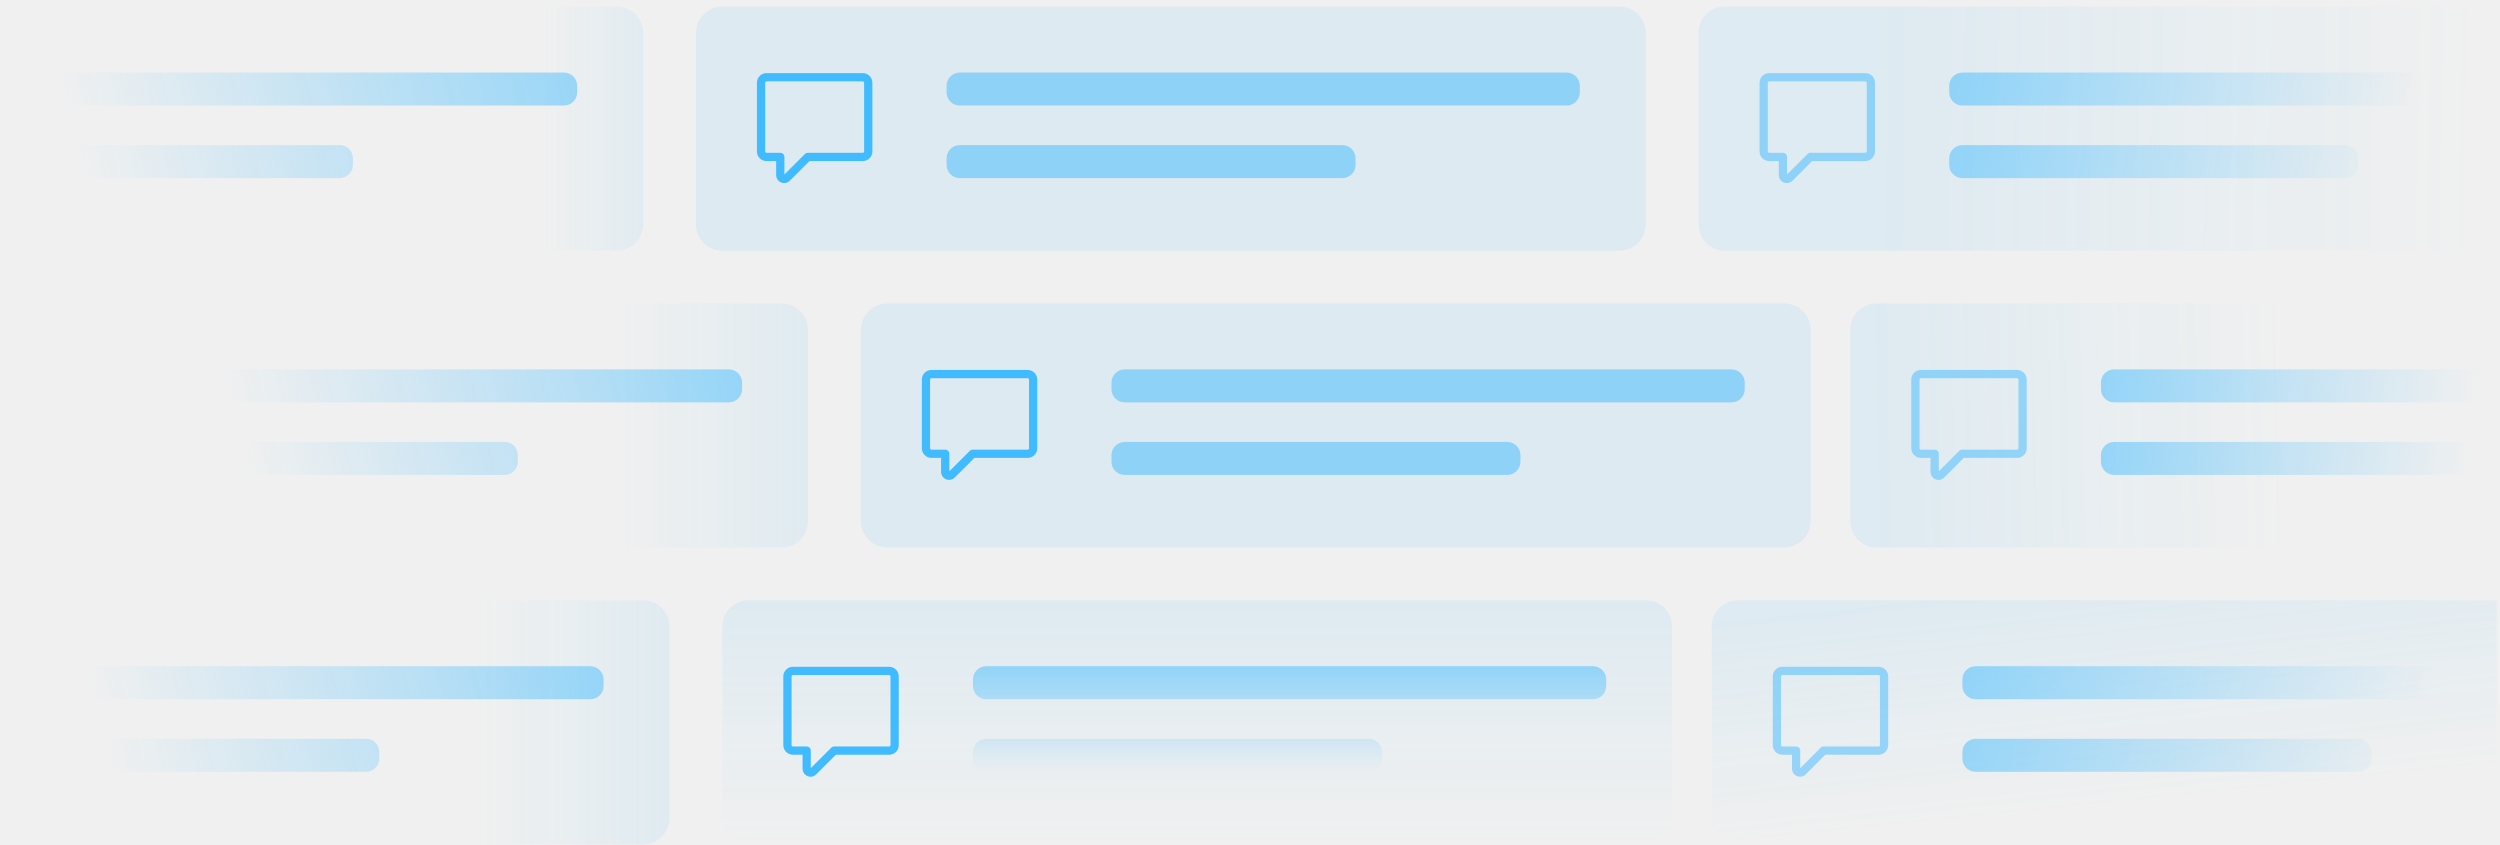
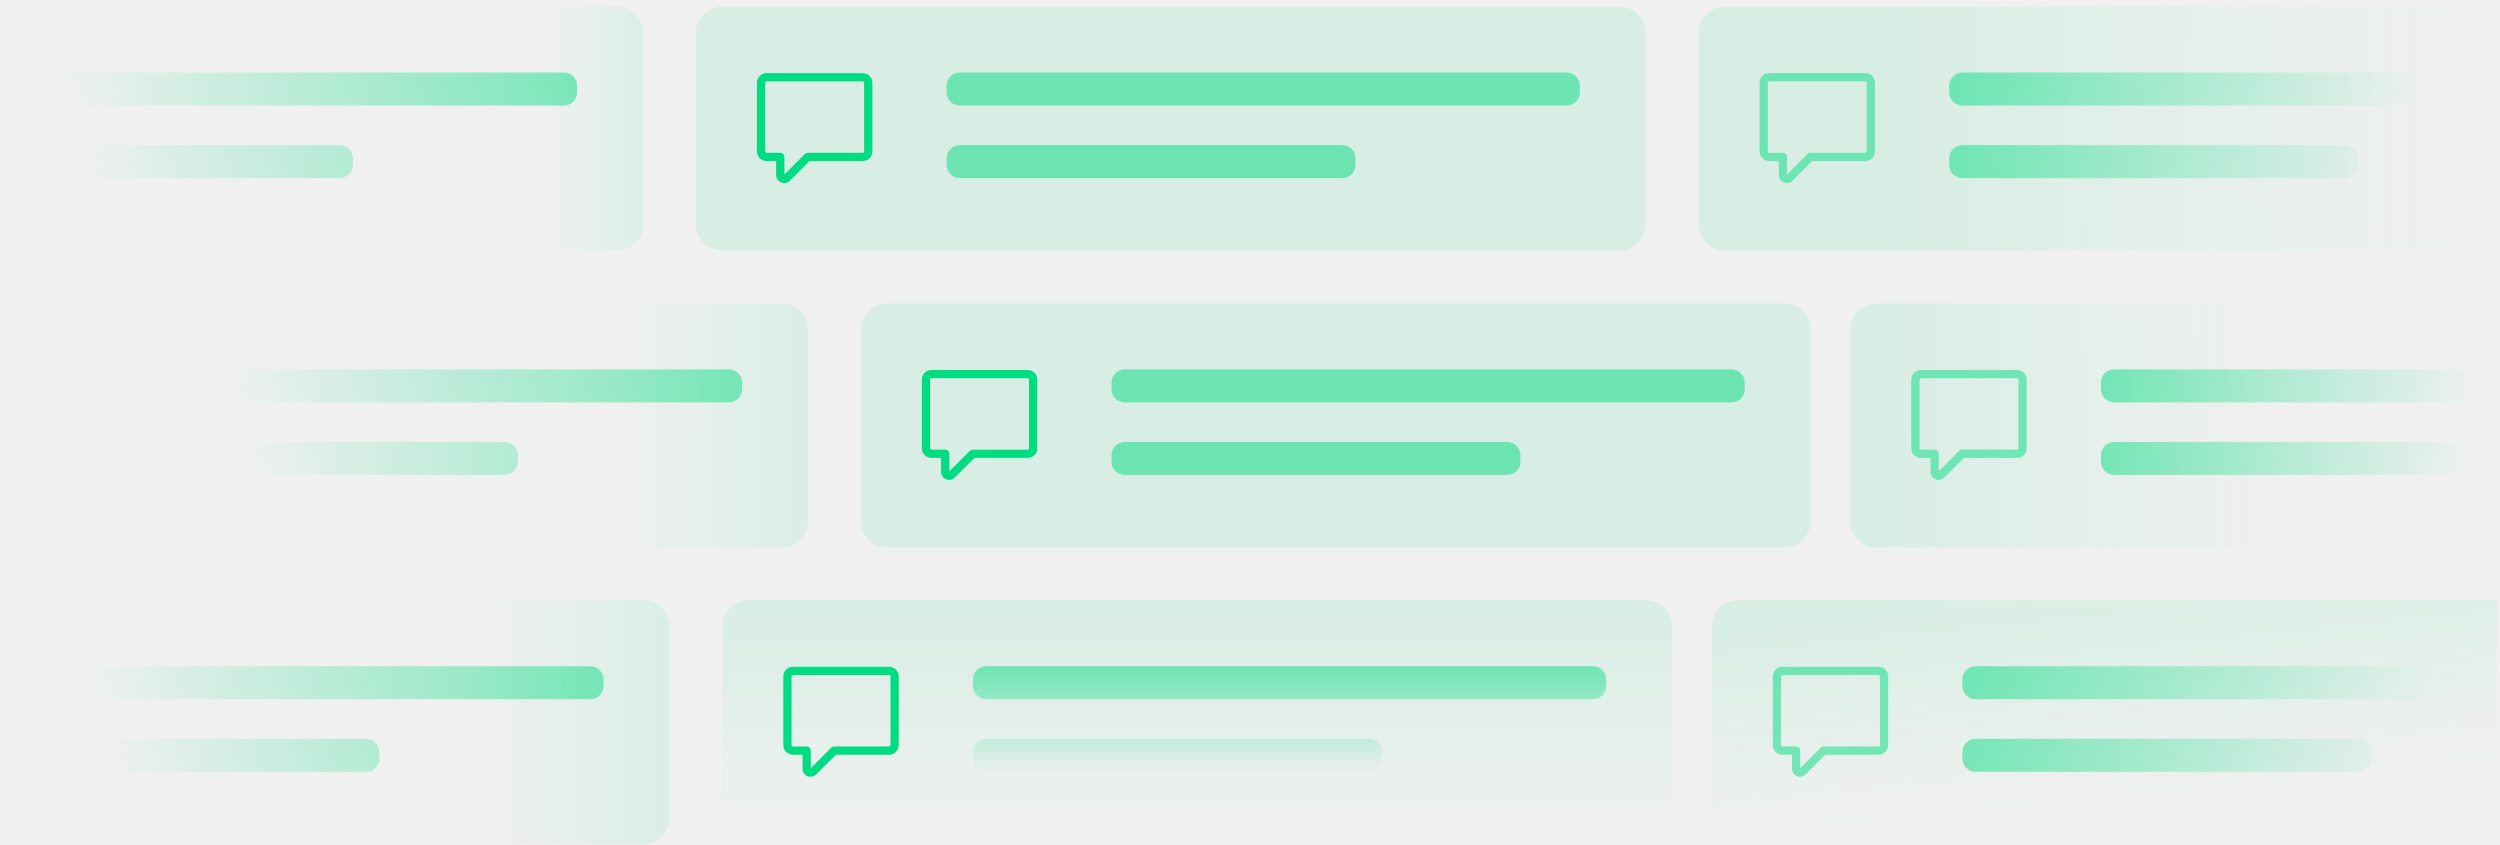
<svg xmlns="http://www.w3.org/2000/svg" width="379" height="128" viewBox="0 0 379 128" fill="none">
  <g clip-path="url(#clip0_196_22418)">
    <g clip-path="url(#clip1_196_22418)">
      <rect x="257.5" y="1" width="144" height="37" rx="4" fill="url(#paint0_linear_196_22418)" fill-opacity="0.1" />
      <path fill-rule="evenodd" clip-rule="evenodd" d="M297.5 11C296.395 11 295.5 11.895 295.5 13V14C295.5 15.105 296.395 16 297.5 16H389.5C390.605 16 391.5 15.105 391.5 14V13C391.5 11.895 390.605 11 389.5 11H297.5ZM297.5 22C296.395 22 295.5 22.895 295.5 24V25C295.5 26.105 296.395 27 297.5 27H355.5C356.605 27 357.5 26.105 357.5 25V24C357.5 22.895 356.605 22 355.5 22H297.5Z" fill="url(#paint1_linear_196_22418)" fill-opacity="0.5" />
-       <path fill-rule="evenodd" clip-rule="evenodd" d="M268.208 12.334C268.153 12.334 268.1 12.356 268.061 12.395C268.022 12.434 268 12.487 268 12.542V22.959C268 23.074 268.093 23.167 268.208 23.167H270.292C270.458 23.167 270.616 23.233 270.734 23.35C270.851 23.468 270.917 23.627 270.917 23.792V26.451L274.017 23.351C274.134 23.233 274.293 23.168 274.459 23.167H282.792C282.847 23.167 282.9 23.145 282.939 23.106C282.978 23.067 283 23.014 283 22.959V12.542C283 12.487 282.978 12.434 282.939 12.395C282.9 12.356 282.847 12.334 282.792 12.334H268.208ZM266.75 12.542C266.75 11.737 267.403 11.084 268.208 11.084H282.792C283.597 11.084 284.25 11.737 284.25 12.542V22.959C284.25 23.346 284.097 23.717 283.823 23.99C283.55 24.264 283.179 24.417 282.792 24.417H274.717L271.739 27.395C271.569 27.564 271.353 27.68 271.118 27.727C270.882 27.774 270.638 27.75 270.416 27.658C270.195 27.566 270.005 27.41 269.871 27.211C269.738 27.011 269.667 26.777 269.667 26.537V24.417H268.208C267.822 24.417 267.451 24.264 267.177 23.99C266.904 23.717 266.75 23.346 266.75 22.959V12.542Z" fill="#40BBFF" fill-opacity="0.5" />
+       <path fill-rule="evenodd" clip-rule="evenodd" d="M268.208 12.334C268.153 12.334 268.1 12.356 268.061 12.395C268.022 12.434 268 12.487 268 12.542V22.959C268 23.074 268.093 23.167 268.208 23.167H270.292C270.458 23.167 270.616 23.233 270.734 23.35C270.851 23.468 270.917 23.627 270.917 23.792V26.451L274.017 23.351C274.134 23.233 274.293 23.168 274.459 23.167H282.792C282.847 23.167 282.9 23.145 282.939 23.106C282.978 23.067 283 23.014 283 22.959V12.542C283 12.487 282.978 12.434 282.939 12.395C282.9 12.356 282.847 12.334 282.792 12.334H268.208ZM266.75 12.542C266.75 11.737 267.403 11.084 268.208 11.084H282.792C283.597 11.084 284.25 11.737 284.25 12.542V22.959C284.25 23.346 284.097 23.717 283.823 23.99C283.55 24.264 283.179 24.417 282.792 24.417H274.717L271.739 27.395C271.569 27.564 271.353 27.68 271.118 27.727C270.882 27.774 270.638 27.75 270.416 27.658C270.195 27.566 270.005 27.41 269.871 27.211C269.738 27.011 269.667 26.777 269.667 26.537V24.417H268.208C267.822 24.417 267.451 24.264 267.177 23.99C266.904 23.717 266.75 23.346 266.75 22.959V12.542Z" fill="#00DC82" fill-opacity="0.5" />
    </g>
    <g clip-path="url(#clip2_196_22418)">
-       <rect x="105.5" y="1" width="144" height="37" rx="4" fill="#40BBFF" fill-opacity="0.1" />
-       <rect x="143.5" y="11" width="96" height="5" rx="2" fill="#40BBFF" fill-opacity="0.5" />
-       <rect x="143.5" y="22" width="62" height="5" rx="2" fill="#40BBFF" fill-opacity="0.5" />
-       <path fill-rule="evenodd" clip-rule="evenodd" d="M116.208 12.334C116.153 12.334 116.1 12.356 116.061 12.395C116.022 12.434 116 12.487 116 12.542V22.959C116 23.074 116.093 23.167 116.208 23.167H118.292C118.458 23.167 118.616 23.233 118.734 23.35C118.851 23.468 118.917 23.627 118.917 23.792V26.451L122.017 23.351C122.134 23.233 122.293 23.168 122.459 23.167H130.792C130.847 23.167 130.9 23.145 130.939 23.106C130.978 23.067 131 23.014 131 22.959V12.542C131 12.487 130.978 12.434 130.939 12.395C130.9 12.356 130.847 12.334 130.792 12.334H116.208ZM114.75 12.542C114.75 11.737 115.403 11.084 116.208 11.084H130.792C131.597 11.084 132.25 11.737 132.25 12.542V22.959C132.25 23.346 132.097 23.717 131.823 23.99C131.55 24.264 131.179 24.417 130.792 24.417H122.717L119.739 27.395C119.569 27.564 119.353 27.68 119.118 27.727C118.882 27.774 118.638 27.75 118.416 27.658C118.195 27.566 118.005 27.41 117.871 27.211C117.738 27.011 117.667 26.777 117.667 26.537V24.417H116.208C115.822 24.417 115.451 24.264 115.177 23.99C114.904 23.717 114.75 23.346 114.75 22.959V12.542Z" fill="#40BBFF" />
+       <rect x="105.5" y="1" width="144" height="37" rx="4" fill="#00DC82" fill-opacity="0.1" />
+       <rect x="143.5" y="11" width="96" height="5" rx="2" fill="#00DC82" fill-opacity="0.5" />
+       <rect x="143.5" y="22" width="62" height="5" rx="2" fill="#00DC82" fill-opacity="0.5" />
+       <path fill-rule="evenodd" clip-rule="evenodd" d="M116.208 12.334C116.153 12.334 116.1 12.356 116.061 12.395C116.022 12.434 116 12.487 116 12.542V22.959C116 23.074 116.093 23.167 116.208 23.167H118.292C118.458 23.167 118.616 23.233 118.734 23.35C118.851 23.468 118.917 23.627 118.917 23.792V26.451L122.017 23.351C122.134 23.233 122.293 23.168 122.459 23.167H130.792C130.847 23.167 130.9 23.145 130.939 23.106C130.978 23.067 131 23.014 131 22.959V12.542C131 12.487 130.978 12.434 130.939 12.395C130.9 12.356 130.847 12.334 130.792 12.334H116.208ZM114.75 12.542C114.75 11.737 115.403 11.084 116.208 11.084H130.792C131.597 11.084 132.25 11.737 132.25 12.542V22.959C132.25 23.346 132.097 23.717 131.823 23.99C131.55 24.264 131.179 24.417 130.792 24.417H122.717L119.739 27.395C119.569 27.564 119.353 27.68 119.118 27.727C118.882 27.774 118.638 27.75 118.416 27.658C118.195 27.566 118.005 27.41 117.871 27.211C117.738 27.011 117.667 26.777 117.667 26.537V24.417H116.208C115.822 24.417 115.451 24.264 115.177 23.99C114.904 23.717 114.75 23.346 114.75 22.959V12.542Z" fill="#00DC82" />
    </g>
    <g clip-path="url(#clip3_196_22418)">
      <rect x="280.5" y="46" width="144" height="37" rx="4" fill="url(#paint2_linear_196_22418)" fill-opacity="0.1" />
      <path fill-rule="evenodd" clip-rule="evenodd" d="M320.5 56C319.395 56 318.5 56.895 318.5 58V59C318.5 60.105 319.395 61 320.5 61H412.5C413.605 61 414.5 60.105 414.5 59V58C414.5 56.895 413.605 56 412.5 56H320.5ZM320.5 67C319.395 67 318.5 67.895 318.5 69V70C318.5 71.105 319.395 72 320.5 72H378.5C379.605 72 380.5 71.105 380.5 70V69C380.5 67.895 379.605 67 378.5 67H320.5Z" fill="url(#paint3_linear_196_22418)" fill-opacity="0.5" />
-       <path fill-rule="evenodd" clip-rule="evenodd" d="M291.208 57.334C291.153 57.334 291.1 57.356 291.061 57.395C291.022 57.434 291 57.487 291 57.542V67.959C291 68.074 291.093 68.167 291.208 68.167H293.292C293.458 68.167 293.616 68.233 293.734 68.35C293.851 68.468 293.917 68.627 293.917 68.792V71.451L297.017 68.351C297.134 68.233 297.293 68.168 297.459 68.167H305.792C305.847 68.167 305.9 68.145 305.939 68.106C305.978 68.067 306 68.014 306 67.959V57.542C306 57.487 305.978 57.434 305.939 57.395C305.9 57.356 305.847 57.334 305.792 57.334H291.208ZM289.75 57.542C289.75 56.737 290.403 56.084 291.208 56.084H305.792C306.597 56.084 307.25 56.737 307.25 57.542V67.959C307.25 68.346 307.097 68.717 306.823 68.99C306.55 69.264 306.179 69.417 305.792 69.417H297.717L294.739 72.395C294.569 72.564 294.353 72.68 294.118 72.727C293.882 72.774 293.638 72.75 293.416 72.658C293.195 72.566 293.005 72.41 292.871 72.211C292.738 72.011 292.667 71.777 292.667 71.537V69.417H291.208C290.822 69.417 290.451 69.264 290.177 68.99C289.904 68.717 289.75 68.346 289.75 67.959V57.542Z" fill="#40BBFF" fill-opacity="0.5" />
+       <path fill-rule="evenodd" clip-rule="evenodd" d="M291.208 57.334C291.153 57.334 291.1 57.356 291.061 57.395C291.022 57.434 291 57.487 291 57.542V67.959C291 68.074 291.093 68.167 291.208 68.167H293.292C293.458 68.167 293.616 68.233 293.734 68.35C293.851 68.468 293.917 68.627 293.917 68.792V71.451L297.017 68.351C297.134 68.233 297.293 68.168 297.459 68.167H305.792C305.847 68.167 305.9 68.145 305.939 68.106C305.978 68.067 306 68.014 306 67.959V57.542C306 57.487 305.978 57.434 305.939 57.395C305.9 57.356 305.847 57.334 305.792 57.334H291.208ZM289.75 57.542C289.75 56.737 290.403 56.084 291.208 56.084H305.792C306.597 56.084 307.25 56.737 307.25 57.542V67.959C307.25 68.346 307.097 68.717 306.823 68.99C306.55 69.264 306.179 69.417 305.792 69.417H297.717L294.739 72.395C294.569 72.564 294.353 72.68 294.118 72.727C293.882 72.774 293.638 72.75 293.416 72.658C293.195 72.566 293.005 72.41 292.871 72.211C292.738 72.011 292.667 71.777 292.667 71.537V69.417H291.208C290.822 69.417 290.451 69.264 290.177 68.99C289.904 68.717 289.75 68.346 289.75 67.959V57.542Z" fill="#00DC82" fill-opacity="0.5" />
    </g>
    <g clip-path="url(#clip4_196_22418)">
-       <rect x="130.5" y="46" width="144" height="37" rx="4" fill="#40BBFF" fill-opacity="0.1" />
-       <path fill-rule="evenodd" clip-rule="evenodd" d="M141.208 57.334C141.153 57.334 141.1 57.356 141.061 57.395C141.022 57.434 141 57.487 141 57.542V67.959C141 68.074 141.093 68.167 141.208 68.167H143.292C143.458 68.167 143.616 68.233 143.734 68.35C143.851 68.468 143.917 68.627 143.917 68.792V71.451L147.017 68.351C147.134 68.233 147.293 68.168 147.459 68.167H155.792C155.847 68.167 155.9 68.145 155.939 68.106C155.978 68.067 156 68.014 156 67.959V57.542C156 57.487 155.978 57.434 155.939 57.395C155.9 57.356 155.847 57.334 155.792 57.334H141.208ZM139.75 57.542C139.75 56.737 140.403 56.084 141.208 56.084H155.792C156.597 56.084 157.25 56.737 157.25 57.542V67.959C157.25 68.346 157.097 68.717 156.823 68.99C156.55 69.264 156.179 69.417 155.792 69.417H147.717L144.739 72.395C144.569 72.564 144.353 72.68 144.118 72.727C143.882 72.774 143.638 72.75 143.416 72.658C143.195 72.566 143.005 72.41 142.871 72.211C142.738 72.011 142.667 71.777 142.667 71.537V69.417H141.208C140.822 69.417 140.451 69.264 140.177 68.99C139.904 68.717 139.75 68.346 139.75 67.959V57.542Z" fill="#40BBFF" />
-       <rect x="168.5" y="56" width="96" height="5" rx="2" fill="#40BBFF" fill-opacity="0.5" />
-       <rect x="168.5" y="67" width="62" height="5" rx="2" fill="#40BBFF" fill-opacity="0.5" />
+       <rect x="130.5" y="46" width="144" height="37" rx="4" fill="#00DC82" fill-opacity="0.1" />
+       <path fill-rule="evenodd" clip-rule="evenodd" d="M141.208 57.334C141.153 57.334 141.1 57.356 141.061 57.395C141.022 57.434 141 57.487 141 57.542V67.959C141 68.074 141.093 68.167 141.208 68.167H143.292C143.458 68.167 143.616 68.233 143.734 68.35C143.851 68.468 143.917 68.627 143.917 68.792V71.451L147.017 68.351C147.134 68.233 147.293 68.168 147.459 68.167H155.792C155.847 68.167 155.9 68.145 155.939 68.106C155.978 68.067 156 68.014 156 67.959V57.542C156 57.487 155.978 57.434 155.939 57.395C155.9 57.356 155.847 57.334 155.792 57.334H141.208ZM139.75 57.542C139.75 56.737 140.403 56.084 141.208 56.084H155.792C156.597 56.084 157.25 56.737 157.25 57.542V67.959C157.25 68.346 157.097 68.717 156.823 68.99C156.55 69.264 156.179 69.417 155.792 69.417H147.717L144.739 72.395C144.569 72.564 144.353 72.68 144.118 72.727C143.882 72.774 143.638 72.75 143.416 72.658C143.195 72.566 143.005 72.41 142.871 72.211C142.738 72.011 142.667 71.777 142.667 71.537V69.417H141.208C140.822 69.417 140.451 69.264 140.177 68.99C139.904 68.717 139.75 68.346 139.75 67.959V57.542Z" fill="#00DC82" />
+       <rect x="168.5" y="56" width="96" height="5" rx="2" fill="#00DC82" fill-opacity="0.5" />
+       <rect x="168.5" y="67" width="62" height="5" rx="2" fill="#00DC82" fill-opacity="0.5" />
    </g>
    <g clip-path="url(#clip5_196_22418)">
      <rect x="259.5" y="91" width="144" height="37" rx="4" fill="url(#paint4_linear_196_22418)" fill-opacity="0.1" />
      <path fill-rule="evenodd" clip-rule="evenodd" d="M299.5 101C298.395 101 297.5 101.895 297.5 103V104C297.5 105.105 298.395 106 299.5 106H391.5C392.605 106 393.5 105.105 393.5 104V103C393.5 101.895 392.605 101 391.5 101H299.5ZM299.5 112C298.395 112 297.5 112.895 297.5 114V115C297.5 116.105 298.395 117 299.5 117H357.5C358.605 117 359.5 116.105 359.5 115V114C359.5 112.895 358.605 112 357.5 112H299.5Z" fill="url(#paint5_linear_196_22418)" fill-opacity="0.5" />
-       <path fill-rule="evenodd" clip-rule="evenodd" d="M270.208 102.334C270.153 102.334 270.1 102.356 270.061 102.395C270.022 102.434 270 102.487 270 102.542V112.959C270 113.074 270.093 113.167 270.208 113.167H272.292C272.458 113.167 272.616 113.233 272.734 113.35C272.851 113.468 272.917 113.627 272.917 113.792V116.451L276.017 113.351C276.134 113.233 276.293 113.167 276.459 113.167H284.792C284.847 113.167 284.9 113.145 284.939 113.106C284.978 113.067 285 113.014 285 112.959V102.542C285 102.487 284.978 102.434 284.939 102.395C284.9 102.356 284.847 102.334 284.792 102.334H270.208ZM268.75 102.542C268.75 101.737 269.403 101.084 270.208 101.084H284.792C285.597 101.084 286.25 101.737 286.25 102.542V112.959C286.25 113.346 286.097 113.717 285.823 113.99C285.55 114.264 285.179 114.417 284.792 114.417H276.717L273.739 117.395C273.569 117.565 273.353 117.68 273.118 117.727C272.882 117.774 272.638 117.75 272.416 117.658C272.195 117.566 272.005 117.41 271.871 117.211C271.738 117.011 271.667 116.777 271.667 116.536V114.417H270.208C269.822 114.417 269.451 114.264 269.177 113.99C268.904 113.717 268.75 113.346 268.75 112.959V102.542Z" fill="#40BBFF" fill-opacity="0.5" />
+       <path fill-rule="evenodd" clip-rule="evenodd" d="M270.208 102.334C270.153 102.334 270.1 102.356 270.061 102.395C270.022 102.434 270 102.487 270 102.542V112.959C270 113.074 270.093 113.167 270.208 113.167H272.292C272.458 113.167 272.616 113.233 272.734 113.35C272.851 113.468 272.917 113.627 272.917 113.792V116.451L276.017 113.351C276.134 113.233 276.293 113.167 276.459 113.167H284.792C284.847 113.167 284.9 113.145 284.939 113.106C284.978 113.067 285 113.014 285 112.959V102.542C285 102.487 284.978 102.434 284.939 102.395C284.9 102.356 284.847 102.334 284.792 102.334H270.208ZM268.75 102.542C268.75 101.737 269.403 101.084 270.208 101.084H284.792C285.597 101.084 286.25 101.737 286.25 102.542V112.959C286.25 113.346 286.097 113.717 285.823 113.99C285.55 114.264 285.179 114.417 284.792 114.417H276.717L273.739 117.395C273.569 117.565 273.353 117.68 273.118 117.727C272.882 117.774 272.638 117.75 272.416 117.658C272.195 117.566 272.005 117.41 271.871 117.211C271.738 117.011 271.667 116.777 271.667 116.536V114.417H270.208C269.822 114.417 269.451 114.264 269.177 113.99C268.904 113.717 268.75 113.346 268.75 112.959V102.542Z" fill="#00DC82" fill-opacity="0.5" />
    </g>
    <g clip-path="url(#clip6_196_22418)">
      <rect x="109.5" y="91" width="144" height="37" rx="4" fill="url(#paint6_linear_196_22418)" fill-opacity="0.1" />
-       <path fill-rule="evenodd" clip-rule="evenodd" d="M120.208 102.334C120.153 102.334 120.1 102.356 120.061 102.395C120.022 102.434 120 102.487 120 102.542V112.959C120 113.074 120.093 113.167 120.208 113.167H122.292C122.458 113.167 122.616 113.233 122.734 113.35C122.851 113.468 122.917 113.627 122.917 113.792V116.451L126.017 113.351C126.134 113.233 126.293 113.167 126.459 113.167H134.792C134.847 113.167 134.9 113.145 134.939 113.106C134.978 113.067 135 113.014 135 112.959V102.542C135 102.487 134.978 102.434 134.939 102.395C134.9 102.356 134.847 102.334 134.792 102.334H120.208ZM118.75 102.542C118.75 101.737 119.403 101.084 120.208 101.084H134.792C135.597 101.084 136.25 101.737 136.25 102.542V112.959C136.25 113.346 136.097 113.717 135.823 113.99C135.55 114.264 135.179 114.417 134.792 114.417H126.717L123.739 117.395C123.569 117.565 123.353 117.68 123.118 117.727C122.882 117.774 122.638 117.75 122.416 117.658C122.195 117.566 122.005 117.41 121.871 117.211C121.738 117.011 121.667 116.777 121.667 116.536V114.417H120.208C119.822 114.417 119.451 114.264 119.177 113.99C118.904 113.717 118.75 113.346 118.75 112.959V102.542Z" fill="#40BBFF" />
+       <path fill-rule="evenodd" clip-rule="evenodd" d="M120.208 102.334C120.153 102.334 120.1 102.356 120.061 102.395C120.022 102.434 120 102.487 120 102.542V112.959C120 113.074 120.093 113.167 120.208 113.167H122.292C122.458 113.167 122.616 113.233 122.734 113.35C122.851 113.468 122.917 113.627 122.917 113.792V116.451L126.017 113.351C126.134 113.233 126.293 113.167 126.459 113.167H134.792C134.847 113.167 134.9 113.145 134.939 113.106C134.978 113.067 135 113.014 135 112.959V102.542C135 102.487 134.978 102.434 134.939 102.395C134.9 102.356 134.847 102.334 134.792 102.334H120.208ZM118.75 102.542C118.75 101.737 119.403 101.084 120.208 101.084H134.792C135.597 101.084 136.25 101.737 136.25 102.542V112.959C136.25 113.346 136.097 113.717 135.823 113.99C135.55 114.264 135.179 114.417 134.792 114.417H126.717L123.739 117.395C123.569 117.565 123.353 117.68 123.118 117.727C122.882 117.774 122.638 117.75 122.416 117.658C122.195 117.566 122.005 117.41 121.871 117.211C121.738 117.011 121.667 116.777 121.667 116.536V114.417H120.208C119.822 114.417 119.451 114.264 119.177 113.99C118.904 113.717 118.75 113.346 118.75 112.959V102.542Z" fill="#00DC82" />
      <path fill-rule="evenodd" clip-rule="evenodd" d="M149.5 101C148.395 101 147.5 101.895 147.5 103V104C147.5 105.105 148.395 106 149.5 106H241.5C242.605 106 243.5 105.105 243.5 104V103C243.5 101.895 242.605 101 241.5 101H149.5ZM149.5 112C148.395 112 147.5 112.895 147.5 114V115C147.5 116.105 148.395 117 149.5 117H207.5C208.605 117 209.5 116.105 209.5 115V114C209.5 112.895 208.605 112 207.5 112H149.5Z" fill="url(#paint7_linear_196_22418)" fill-opacity="0.5" />
    </g>
    <g clip-path="url(#clip7_196_22418)">
      <rect x="-46.5" y="1" width="144" height="37" rx="4" fill="url(#paint8_linear_196_22418)" fill-opacity="0.1" />
      <path fill-rule="evenodd" clip-rule="evenodd" d="M-6.5 11C-7.605 11 -8.5 11.895 -8.5 13V14C-8.5 15.105 -7.605 16 -6.5 16H85.5C86.605 16 87.5 15.105 87.5 14V13C87.5 11.895 86.605 11 85.5 11H-6.5ZM-6.5 22C-7.605 22 -8.5 22.895 -8.5 24V25C-8.5 26.105 -7.605 27 -6.5 27H51.5C52.605 27 53.5 26.105 53.5 25V24C53.5 22.895 52.605 22 51.5 22H-6.5Z" fill="url(#paint9_linear_196_22418)" fill-opacity="0.5" />
    </g>
    <g clip-path="url(#clip8_196_22418)">
      <rect x="-21.5" y="46" width="144" height="37" rx="4" fill="url(#paint10_linear_196_22418)" fill-opacity="0.1" />
      <path fill-rule="evenodd" clip-rule="evenodd" d="M18.5 56C17.395 56 16.5 56.895 16.5 58V59C16.5 60.105 17.395 61 18.5 61H110.5C111.605 61 112.5 60.105 112.5 59V58C112.5 56.895 111.605 56 110.5 56H18.5ZM18.5 67C17.395 67 16.5 67.895 16.5 69V70C16.5 71.105 17.395 72 18.5 72H76.5C77.605 72 78.5 71.105 78.5 70V69C78.5 67.895 77.605 67 76.5 67H18.5Z" fill="url(#paint11_linear_196_22418)" fill-opacity="0.5" />
    </g>
    <g clip-path="url(#clip9_196_22418)">
      <rect x="-42.5" y="91" width="144" height="37" rx="4" fill="url(#paint12_linear_196_22418)" fill-opacity="0.1" />
      <path fill-rule="evenodd" clip-rule="evenodd" d="M-2.5 101C-3.605 101 -4.5 101.895 -4.5 103V104C-4.5 105.105 -3.605 106 -2.5 106H89.5C90.605 106 91.5 105.105 91.5 104V103C91.5 101.895 90.605 101 89.5 101H-2.5ZM-2.5 112C-3.605 112 -4.5 112.895 -4.5 114V115C-4.5 116.105 -3.605 117 -2.5 117H55.5C56.605 117 57.5 116.105 57.5 115V114C57.5 112.895 56.605 112 55.5 112H-2.5Z" fill="url(#paint13_linear_196_22418)" fill-opacity="0.5" />
    </g>
  </g>
  <defs>
    <linearGradient id="paint0_linear_196_22418" x1="257.5" y1="15.5" x2="375.5" y2="17" gradientUnits="userSpaceOnUse">
-       <stop offset="0.234" stop-color="#40BBFF" />
-       <stop offset="1" stop-color="#40BBFF" stop-opacity="0" />
+       <stop offset="0.234" stop-color="#00DC82" />
+       <stop offset="1" stop-color="#00DC82" stop-opacity="0" />
    </linearGradient>
    <linearGradient id="paint1_linear_196_22418" x1="295" y1="21" x2="372.5" y2="35.5" gradientUnits="userSpaceOnUse">
-       <stop stop-color="#40BBFF" />
-       <stop offset="0.879" stop-color="#40BBFF" stop-opacity="0" />
-       <stop offset="1" stop-color="#40BBFF" stop-opacity="0" />
+       <stop stop-color="#00DC82" />
+       <stop offset="0.879" stop-color="#00DC82" stop-opacity="0" />
+       <stop offset="1" stop-color="#00DC82" stop-opacity="0" />
    </linearGradient>
    <linearGradient id="paint2_linear_196_22418" x1="284" y1="66.5" x2="346.5" y2="65" gradientUnits="userSpaceOnUse">
-       <stop stop-color="#40BBFF" />
-       <stop offset="1" stop-color="#40BBFF" stop-opacity="0" />
+       <stop stop-color="#00DC82" />
+       <stop offset="1" stop-color="#00DC82" stop-opacity="0" />
    </linearGradient>
    <linearGradient id="paint3_linear_196_22418" x1="318" y1="66" x2="374.5" y2="72" gradientUnits="userSpaceOnUse">
-       <stop stop-color="#40BBFF" />
-       <stop offset="1" stop-color="#40BBFF" stop-opacity="0" />
+       <stop stop-color="#00DC82" />
+       <stop offset="1" stop-color="#00DC82" stop-opacity="0" />
    </linearGradient>
    <linearGradient id="paint4_linear_196_22418" x1="318.5" y1="88" x2="322" y2="122" gradientUnits="userSpaceOnUse">
-       <stop stop-color="#40BBFF" />
-       <stop offset="1" stop-color="#40BBFF" stop-opacity="0" />
+       <stop stop-color="#00DC82" />
+       <stop offset="1" stop-color="#00DC82" stop-opacity="0" />
    </linearGradient>
    <linearGradient id="paint5_linear_196_22418" x1="297" y1="111" x2="374.5" y2="125.5" gradientUnits="userSpaceOnUse">
-       <stop stop-color="#40BBFF" />
-       <stop offset="0.879" stop-color="#40BBFF" stop-opacity="0" />
-       <stop offset="1" stop-color="#40BBFF" stop-opacity="0" />
+       <stop stop-color="#00DC82" />
+       <stop offset="0.879" stop-color="#00DC82" stop-opacity="0" />
+       <stop offset="1" stop-color="#00DC82" stop-opacity="0" />
    </linearGradient>
    <linearGradient id="paint6_linear_196_22418" x1="181.5" y1="91" x2="181.5" y2="128" gradientUnits="userSpaceOnUse">
-       <stop stop-color="#40BBFF" />
-       <stop offset="1" stop-color="#40BBFF" stop-opacity="0" />
+       <stop stop-color="#00DC82" />
+       <stop offset="1" stop-color="#00DC82" stop-opacity="0" />
    </linearGradient>
    <linearGradient id="paint7_linear_196_22418" x1="195.5" y1="101" x2="195.5" y2="117" gradientUnits="userSpaceOnUse">
-       <stop stop-color="#40BBFF" />
-       <stop offset="1" stop-color="#40BBFF" stop-opacity="0" />
+       <stop stop-color="#00DC82" />
+       <stop offset="1" stop-color="#00DC82" stop-opacity="0" />
    </linearGradient>
    <linearGradient id="paint8_linear_196_22418" x1="100" y1="24.5" x2="82.5" y2="24.5" gradientUnits="userSpaceOnUse">
-       <stop stop-color="#40BBFF" />
-       <stop offset="1" stop-color="#40BBFF" stop-opacity="0" />
+       <stop stop-color="#00DC82" />
+       <stop offset="1" stop-color="#00DC82" stop-opacity="0" />
    </linearGradient>
    <linearGradient id="paint9_linear_196_22418" x1="92" y1="20.6" x2="15.961" y2="40.223" gradientUnits="userSpaceOnUse">
-       <stop stop-color="#40BBFF" />
-       <stop offset="1" stop-color="#40BBFF" stop-opacity="0" />
+       <stop stop-color="#00DC82" />
+       <stop offset="1" stop-color="#00DC82" stop-opacity="0" />
    </linearGradient>
    <linearGradient id="paint10_linear_196_22418" x1="125" y1="69.5" x2="93" y2="69.5" gradientUnits="userSpaceOnUse">
-       <stop stop-color="#40BBFF" />
-       <stop offset="1" stop-color="#40BBFF" stop-opacity="0" />
+       <stop stop-color="#00DC82" />
+       <stop offset="1" stop-color="#00DC82" stop-opacity="0" />
    </linearGradient>
    <linearGradient id="paint11_linear_196_22418" x1="117" y1="65.6" x2="40.961" y2="85.223" gradientUnits="userSpaceOnUse">
-       <stop stop-color="#40BBFF" />
-       <stop offset="1" stop-color="#40BBFF" stop-opacity="0" />
+       <stop stop-color="#00DC82" />
+       <stop offset="1" stop-color="#00DC82" stop-opacity="0" />
    </linearGradient>
    <linearGradient id="paint12_linear_196_22418" x1="104" y1="114.5" x2="72" y2="114.5" gradientUnits="userSpaceOnUse">
-       <stop stop-color="#40BBFF" />
-       <stop offset="1" stop-color="#40BBFF" stop-opacity="0" />
+       <stop stop-color="#00DC82" />
+       <stop offset="1" stop-color="#00DC82" stop-opacity="0" />
    </linearGradient>
    <linearGradient id="paint13_linear_196_22418" x1="96" y1="110.6" x2="19.961" y2="130.223" gradientUnits="userSpaceOnUse">
-       <stop stop-color="#40BBFF" />
-       <stop offset="1" stop-color="#40BBFF" stop-opacity="0" />
+       <stop stop-color="#00DC82" />
+       <stop offset="1" stop-color="#00DC82" stop-opacity="0" />
    </linearGradient>
    <clipPath id="clip0_196_22418">
      <rect width="378" height="128" fill="white" transform="translate(0.5)" />
    </clipPath>
    <clipPath id="clip1_196_22418">
      <rect width="144" height="37" fill="white" transform="translate(257.5 1)" />
    </clipPath>
    <clipPath id="clip2_196_22418">
      <rect width="144" height="37" fill="white" transform="translate(105.5 1)" />
    </clipPath>
    <clipPath id="clip3_196_22418">
      <rect width="144" height="37" fill="white" transform="translate(280.5 46)" />
    </clipPath>
    <clipPath id="clip4_196_22418">
      <rect width="144" height="37" fill="white" transform="translate(130.5 46)" />
    </clipPath>
    <clipPath id="clip5_196_22418">
      <rect width="144" height="37" fill="white" transform="translate(259.5 91)" />
    </clipPath>
    <clipPath id="clip6_196_22418">
      <rect width="144" height="37" fill="white" transform="translate(109.5 91)" />
    </clipPath>
    <clipPath id="clip7_196_22418">
      <rect width="144" height="37" fill="white" transform="translate(-46.5 1)" />
    </clipPath>
    <clipPath id="clip8_196_22418">
      <rect width="144" height="37" fill="white" transform="translate(-21.5 46)" />
    </clipPath>
    <clipPath id="clip9_196_22418">
      <rect width="144" height="37" fill="white" transform="translate(-42.5 91)" />
    </clipPath>
  </defs>
</svg>
